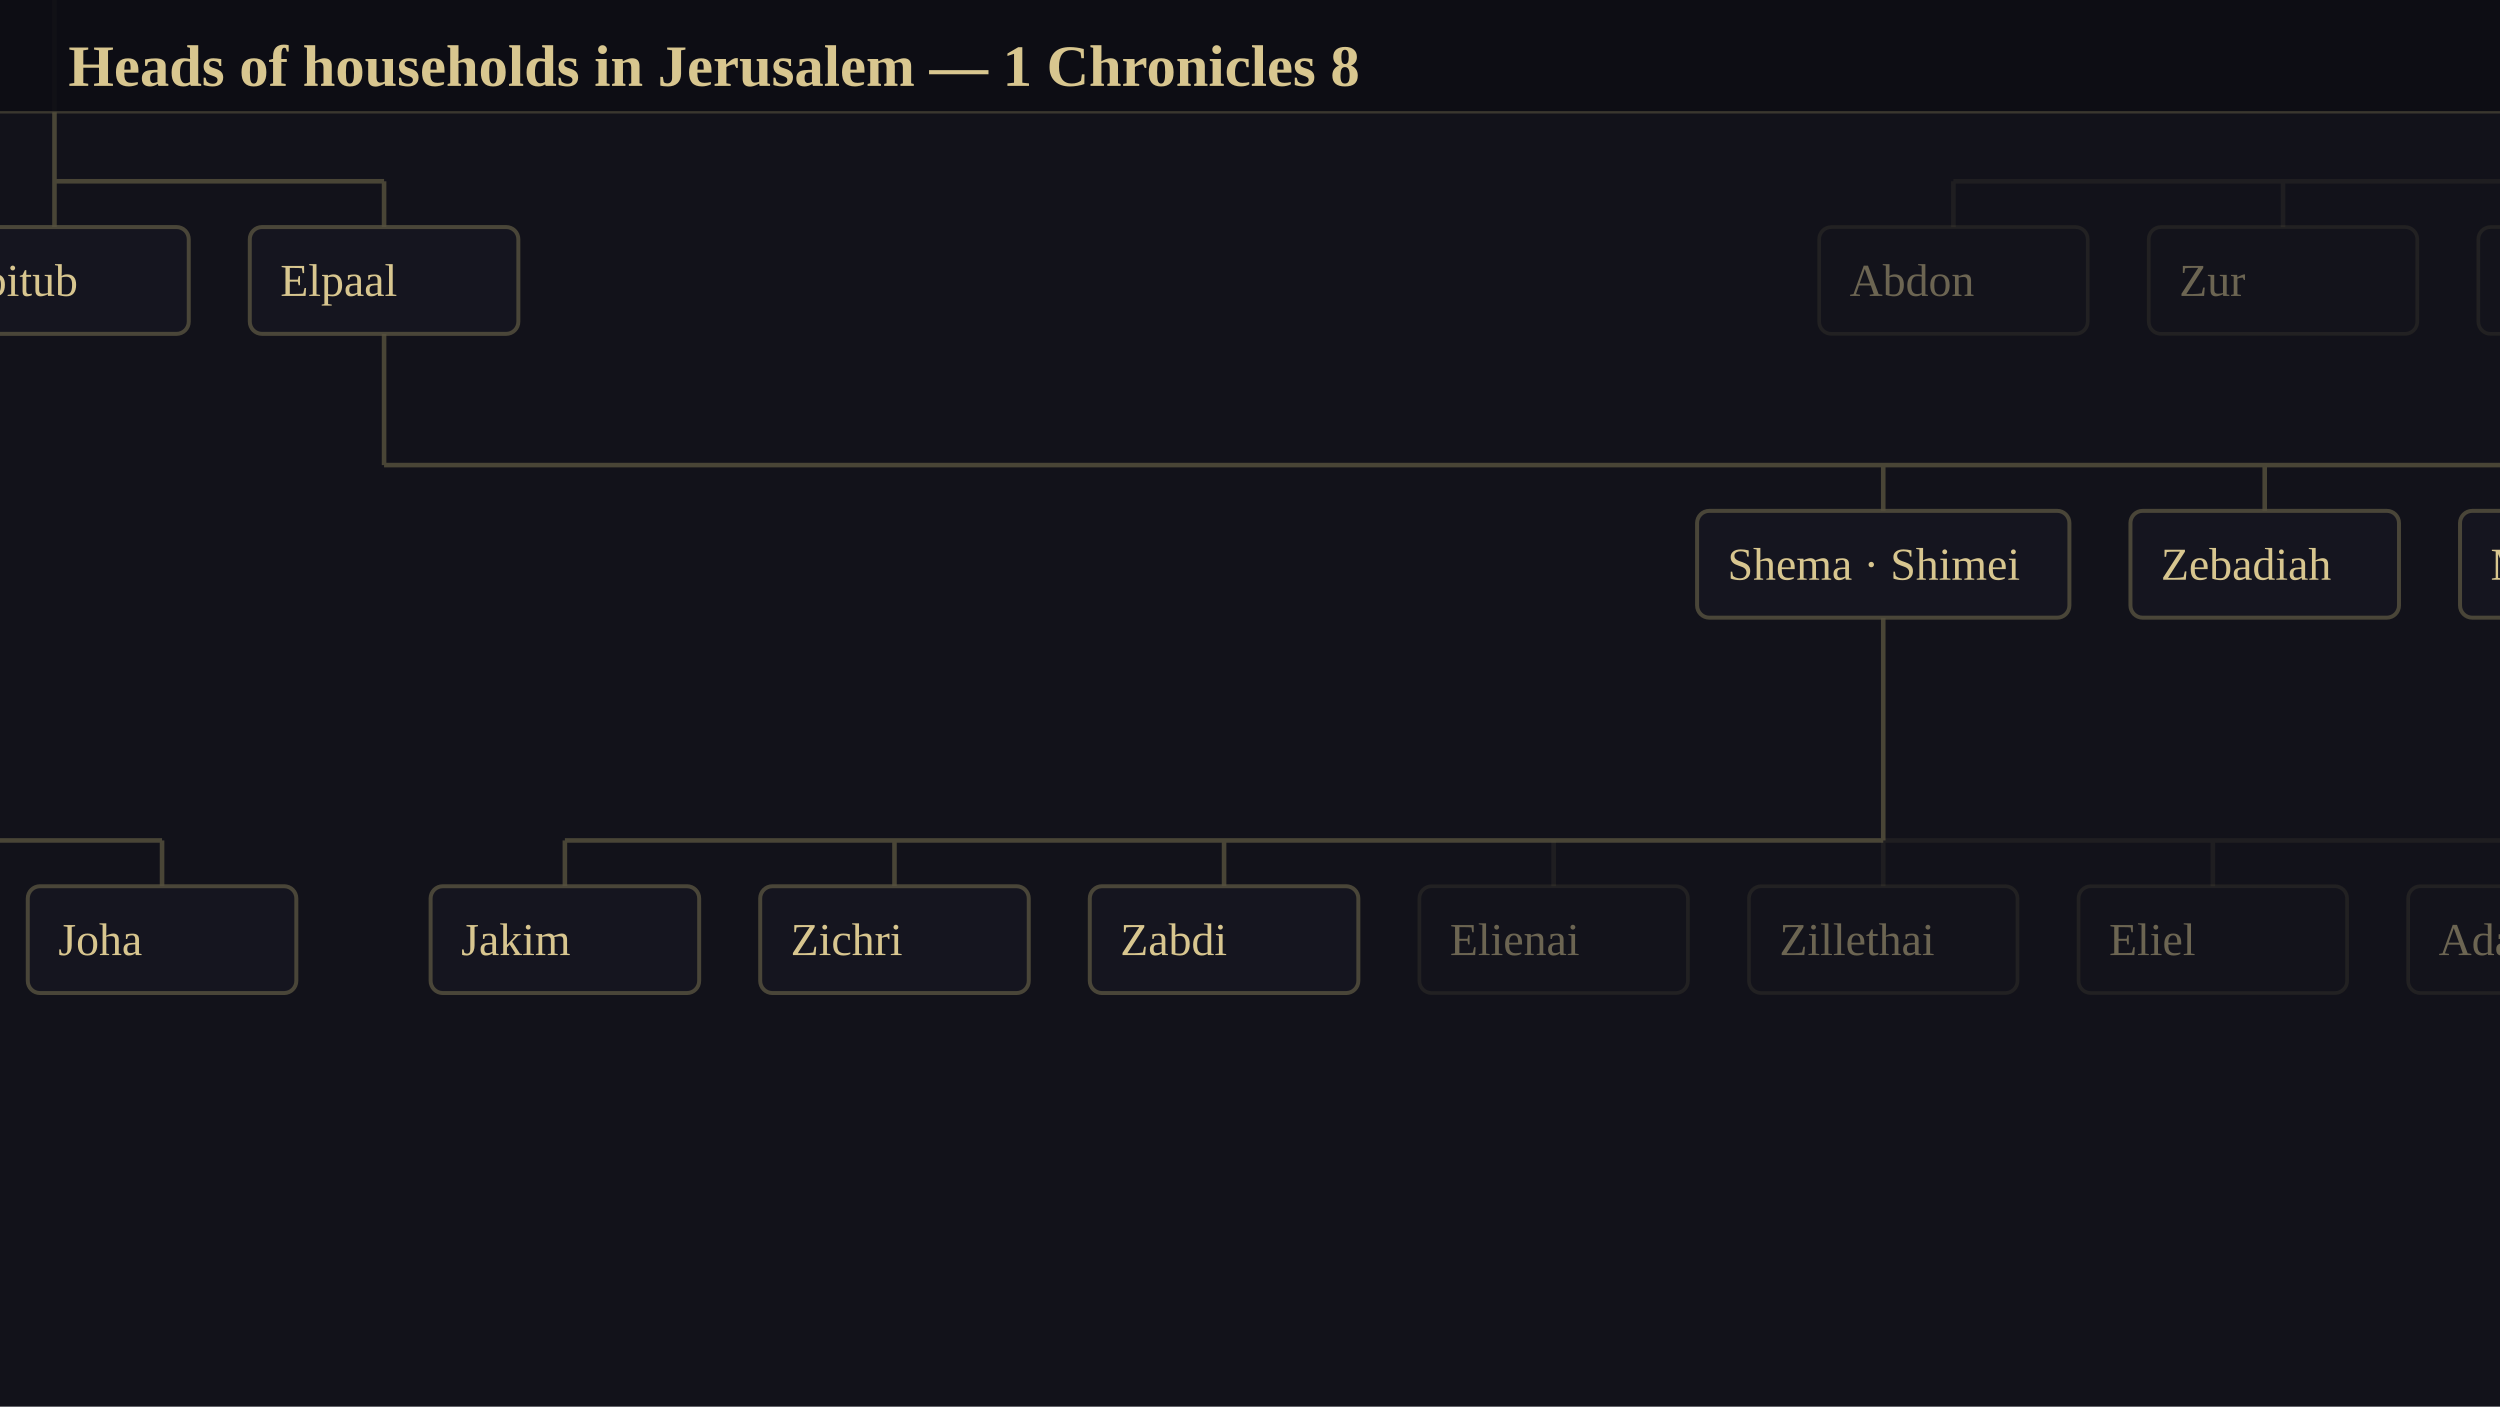
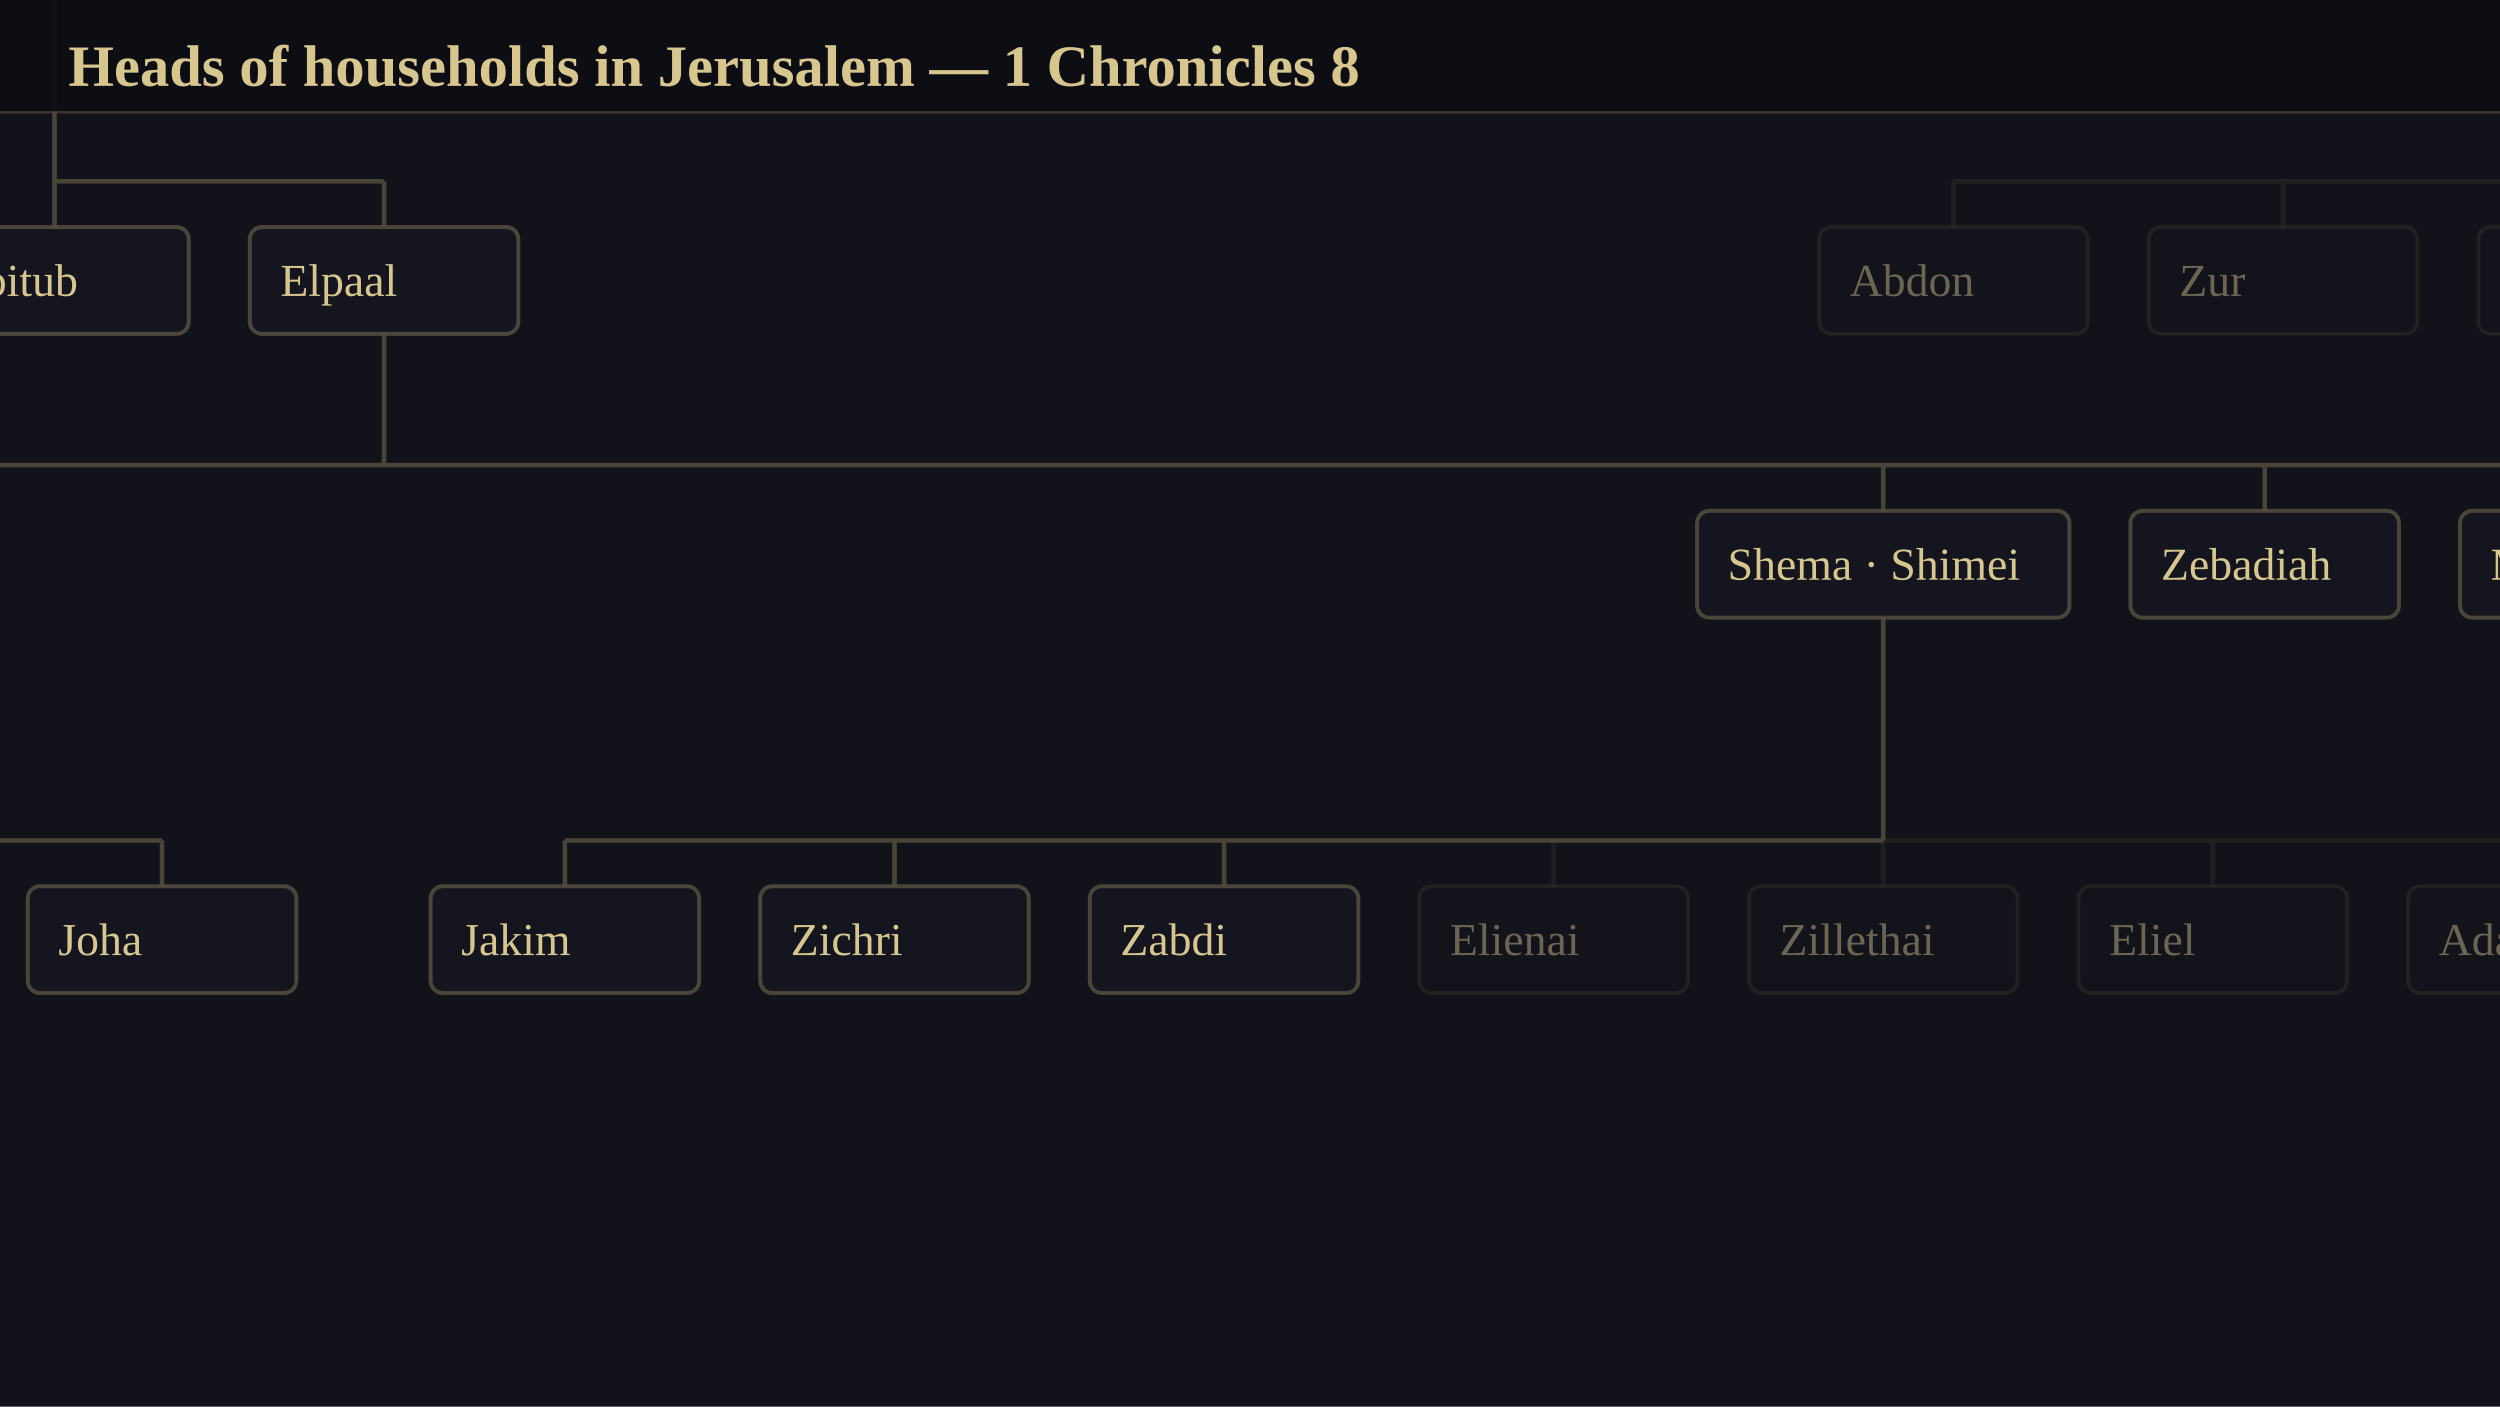
<svg xmlns="http://www.w3.org/2000/svg" viewBox="0 0 1024 576" width="1024" height="576" font-family="Georgia, 'Times New Roman', serif">
  <rect x="0" y="0" width="1024" height="576" fill="rgb(13,13,20)" />
  <g transform="translate(2471.14 -8324.5)">
    <animateTransform attributeName="transform" attributeType="XML" type="translate" values="2471.14 -8324.5;2211.77 -8324.5" keyTimes="0;1" calcMode="spline" keySplines="0.42 0 0.58 1" dur="1.93s" begin="0s" fill="freeze" />
    <g transform="scale(1.25)">
      <animateTransform attributeName="transform" attributeType="XML" type="scale" values="1.25;1.25" keyTimes="0;1" calcMode="spline" keySplines="0.42 0 0.58 1" dur="1.93s" begin="0s" fill="freeze" />
      <g stroke-width="1.20">
        <rect x="-7653.31" y="6507" width="8623.25" height="1576" rx="18" fill="rgb(22,22,32)" fill-opacity="0.549" stroke="rgb(52,50,64)" stroke-opacity="0.898" />
      </g>
      <g stroke-width="1.00">
        <rect x="-1003.31" y="7039" width="1153.5" height="1016" rx="10" fill="rgb(86,81,62)" fill-opacity="0.067" stroke="rgb(86,81,62)" stroke-opacity="0.400" />
      </g>
      <g stroke-width="1.50">
        <path d="M-2137.06 6603H-1959.06M-2127.06 6628.5H-2109.06M-2137.06 6603V6611M-1959.06 6603V6611" fill="none" stroke="rgb(204,152,138)" stroke-opacity="0.800" />
-         <path d="M-1959.06 6719H-1851.06M-2797.31 6935H-1923.81M-1791.81 6935H-1359.81M-1851.06 6812H-796.81M-908.19 1761H4216.31M-1959.06 6646V6734M-1851.06 6719V6734M-1851.06 6769V6812M-2797.31 6862V6935M-2031.81 6935V6950M-1923.81 6935V6950M-1359.81 6812V6827M-1359.81 6862V6935M-1791.81 6935V6950M-1683.81 6935V6950M-1575.81 6935V6950M-1234.81 6812V6827M-1123.81 6812V6827M-1012.81 6812V6827M-904.81 6812V6827M-796.81 6812V6827M4216.31 1761V6450" fill="none" stroke="rgb(86,81,62)" stroke-opacity="0.800" />
+         <path d="M-1959.06 6719H-1851.06M-2797.31 6935H-1923.81M-1791.81 6935H-1359.81M-2797.31 6812H-796.81M-908.19 1761H4216.31M-1959.06 6646V6734M-1851.06 6719V6734M-1851.06 6769V6812M-2797.31 6862V6935M-2031.81 6935V6950M-1923.81 6935V6950M-1359.81 6812V6827M-1359.81 6862V6935M-1791.81 6935V6950M-1683.81 6935V6950M-1575.81 6935V6950M-1234.81 6812V6827M-1123.81 6812V6827M-1012.81 6812V6827M-904.81 6812V6827M-796.81 6812V6827M4216.31 1761V6450" fill="none" stroke="rgb(86,81,62)" stroke-opacity="0.800" />
        <path d="M-1359.81 6935H-927.81M-1336.81 6719H-767.81M-1467.81 6935V6950M-1359.81 6935V6950M-1251.81 6935V6950M-1143.81 6935V6950M-1035.81 6935V6950M-927.81 6935V6950M-767.81 6646V6719M-1336.81 6719V6734M-1228.81 6719V6734M-1120.81 6719V6734M-1012.81 6719V6734M-904.81 6719V6734M-796.81 6719V6734M-252.81 7013V7039M-146.81 6985V7039" fill="none" stroke="rgb(86,81,62)" stroke-opacity="0.200" />
        <path d="M-365.44 8179H4216.31M-2091.56 6587V6599M4216.31 6450V8179" fill="none" stroke="rgb(86,81,62)" stroke-opacity="0.800" stroke-dasharray="4 4" />
        <path d="M-2091.56 6599H-767.81M-1585.94 8179H-365.44M-767.81 6599V6611M-908.19 1604V1761M-1585.94 8179V8236" fill="none" stroke="rgb(86,81,62)" stroke-opacity="0.200" stroke-dasharray="4 4" />
      </g>
      <g stroke-width="1.00">
        <path d="M-2137.06 6606.5H-1959.06M-2127.06 6632H-2109.06M-2133.56 6603V6611M-1955.56 6603V6611" fill="none" stroke="rgb(204,152,138)" stroke-opacity="0.800" />
        <circle cx="-767.81" cy="6605" r="2.4" fill="rgb(18,18,27)" stroke="rgb(86,81,62)" stroke-opacity="0.200" />
      </g>
      <polyline points="-1359.81,6862 -1359.81,6935 -1467.81,6935 -1467.81,6950" fill="none" stroke-linejoin="round" stroke="rgb(86,81,62)" stroke-width="1.6" stroke-dasharray="196" stroke-dashoffset="196" stroke-opacity="0.949">
        <animate attributeName="stroke-dashoffset" values="196;0" dur="0.89s" begin="0s" fill="freeze" calcMode="spline" keyTimes="0;1" keySplines="0.42 0 0.58 1" />
      </polyline>
      <polyline points="-1359.81,6862 -1359.81,6950" fill="none" stroke-linejoin="round" stroke="rgb(86,81,62)" stroke-width="1.6" stroke-dasharray="88" stroke-dashoffset="88" stroke-opacity="0.949">
        <animate attributeName="stroke-dashoffset" values="88;0" dur="0.89s" begin="0s" fill="freeze" calcMode="spline" keyTimes="0;1" keySplines="0.42 0 0.58 1" />
      </polyline>
      <polyline points="-1359.81,6862 -1359.81,6935 -1251.81,6935 -1251.81,6950" fill="none" stroke-linejoin="round" stroke="rgb(86,81,62)" stroke-width="1.6" stroke-dasharray="196" stroke-dashoffset="196" stroke-opacity="0.949">
        <animate attributeName="stroke-dashoffset" values="196;0" dur="0.89s" begin="0s" fill="freeze" calcMode="spline" keyTimes="0;1" keySplines="0.42 0 0.58 1" />
      </polyline>
      <g stroke-width="1.20">
        <rect x="-1511.81" y="6950" width="88" height="35" rx="4" fill="rgb(22,22,32)" fill-opacity="0.239" stroke="rgb(86,81,62)" stroke-opacity="0.239" />
        <text x="-1501.81" y="6967.5" font-size="15" text-anchor="start" dominant-baseline="central" fill="rgb(146,136,106)" font-family="Georgia, 'Times New Roman', serif" fill-opacity="0.698">Elienai</text>
        <rect x="-1403.81" y="6950" width="88" height="35" rx="4" fill="rgb(22,22,32)" fill-opacity="0.239" stroke="rgb(86,81,62)" stroke-opacity="0.239" />
        <text x="-1393.81" y="6967.5" font-size="15" text-anchor="start" dominant-baseline="central" fill="rgb(146,136,106)" font-family="Georgia, 'Times New Roman', serif" fill-opacity="0.698">Zillethai</text>
        <rect x="-1295.81" y="6950" width="88" height="35" rx="4" fill="rgb(22,22,32)" fill-opacity="0.239" stroke="rgb(86,81,62)" stroke-opacity="0.239" />
        <text x="-1285.81" y="6967.5" font-size="15" text-anchor="start" dominant-baseline="central" fill="rgb(146,136,106)" font-family="Georgia, 'Times New Roman', serif" fill-opacity="0.698">Eliel</text>
        <rect x="-1187.81" y="6950" width="88" height="35" rx="4" fill="rgb(22,22,32)" fill-opacity="0.239" stroke="rgb(86,81,62)" stroke-opacity="0.239" />
        <text x="-1177.81" y="6967.5" font-size="15" text-anchor="start" dominant-baseline="central" fill="rgb(146,136,106)" font-family="Georgia, 'Times New Roman', serif" fill-opacity="0.698">Adaiah</text>
        <rect x="-1079.81" y="6950" width="88" height="35" rx="4" fill="rgb(22,22,32)" fill-opacity="0.239" stroke="rgb(86,81,62)" stroke-opacity="0.239" />
        <text x="-1069.81" y="6967.5" font-size="15" text-anchor="start" dominant-baseline="central" fill="rgb(146,136,106)" font-family="Georgia, 'Times New Roman', serif" fill-opacity="0.698">Beraiah</text>
        <rect x="-971.81" y="6950" width="88" height="35" rx="4" fill="rgb(22,22,32)" fill-opacity="0.239" stroke="rgb(86,81,62)" stroke-opacity="0.239" />
        <text x="-961.81" y="6967.5" font-size="15" text-anchor="start" dominant-baseline="central" fill="rgb(146,136,106)" font-family="Georgia, 'Times New Roman', serif" fill-opacity="0.698">Shimrath</text>
        <rect x="-863.31" y="6611" width="191" height="35" rx="4" fill="rgb(22,22,32)" fill-opacity="0.239" stroke="rgb(86,81,62)" stroke-opacity="0.239" />
        <rect x="-1380.81" y="6734" width="88" height="35" rx="4" fill="rgb(22,22,32)" fill-opacity="0.239" stroke="rgb(86,81,62)" stroke-opacity="0.239" />
        <text x="-1370.81" y="6751.5" font-size="15" text-anchor="start" dominant-baseline="central" fill="rgb(146,136,106)" font-family="Georgia, 'Times New Roman', serif" fill-opacity="0.698">Abdon</text>
        <rect x="-1272.81" y="6734" width="88" height="35" rx="4" fill="rgb(22,22,32)" fill-opacity="0.239" stroke="rgb(86,81,62)" stroke-opacity="0.239" />
        <text x="-1262.81" y="6751.5" font-size="15" text-anchor="start" dominant-baseline="central" fill="rgb(146,136,106)" font-family="Georgia, 'Times New Roman', serif" fill-opacity="0.698">Zur</text>
        <rect x="-1164.81" y="6734" width="88" height="35" rx="4" fill="rgb(22,22,32)" fill-opacity="0.239" stroke="rgb(86,81,62)" stroke-opacity="0.239" />
        <text x="-1154.81" y="6751.5" font-size="15" text-anchor="start" dominant-baseline="central" fill="rgb(146,136,106)" font-family="Georgia, 'Times New Roman', serif" fill-opacity="0.698">Kish</text>
        <rect x="-1056.81" y="6734" width="88" height="35" rx="4" fill="rgb(22,22,32)" fill-opacity="0.239" stroke="rgb(86,81,62)" stroke-opacity="0.239" />
        <text x="-1046.81" y="6751.5" font-size="15" text-anchor="start" dominant-baseline="central" fill="rgb(146,136,106)" font-family="Georgia, 'Times New Roman', serif" fill-opacity="0.698">Baal</text>
        <rect x="-948.81" y="6734" width="88" height="35" rx="4" fill="rgb(22,22,32)" fill-opacity="0.239" stroke="rgb(86,81,62)" stroke-opacity="0.239" />
        <text x="-938.81" y="6751.5" font-size="15" text-anchor="start" dominant-baseline="central" fill="rgb(146,136,106)" font-family="Georgia, 'Times New Roman', serif" fill-opacity="0.698">Nadab</text>
        <rect x="-840.81" y="6734" width="88" height="35" rx="4" fill="rgb(22,22,32)" fill-opacity="0.239" stroke="rgb(86,81,62)" stroke-opacity="0.239" />
      </g>
      <g stroke-width="1.30">
        <rect x="-2003.06" y="6611" width="88" height="35" rx="12" fill="rgb(22,22,32)" fill-opacity="0.820" stroke="rgb(204,152,138)" stroke-opacity="0.820" />
        <rect x="-2003.06" y="6734" width="88" height="35" rx="4" fill="rgb(22,22,32)" fill-opacity="0.820" stroke="rgb(86,81,62)" stroke-opacity="0.820" />
        <text x="-1993.06" y="6751.5" font-size="15" text-anchor="start" dominant-baseline="central" fill="rgb(216,198,143)" font-family="Georgia, 'Times New Roman', serif">Abitub</text>
        <rect x="-1895.06" y="6734" width="88" height="35" rx="4" fill="rgb(22,22,32)" fill-opacity="0.820" stroke="rgb(86,81,62)" stroke-opacity="0.820" />
        <text x="-1885.06" y="6751.5" font-size="15" text-anchor="start" dominant-baseline="central" fill="rgb(216,198,143)" font-family="Georgia, 'Times New Roman', serif">Elpaal</text>
        <rect x="-2075.81" y="6950" width="88" height="35" rx="4" fill="rgb(22,22,32)" fill-opacity="0.820" stroke="rgb(86,81,62)" stroke-opacity="0.820" />
        <rect x="-1967.81" y="6950" width="88" height="35" rx="4" fill="rgb(22,22,32)" fill-opacity="0.820" stroke="rgb(86,81,62)" stroke-opacity="0.820" />
        <text x="-1957.81" y="6967.5" font-size="15" text-anchor="start" dominant-baseline="central" fill="rgb(216,198,143)" font-family="Georgia, 'Times New Roman', serif">Joha</text>
        <rect x="-1420.81" y="6827" width="122" height="35" rx="4" fill="rgb(22,22,32)" fill-opacity="0.820" stroke="rgb(86,81,62)" stroke-opacity="0.820" />
        <text x="-1410.81" y="6844.5" font-size="15" text-anchor="start" dominant-baseline="central" fill="rgb(216,198,143)" font-family="Georgia, 'Times New Roman', serif">Shema · Shimei</text>
        <rect x="-1835.81" y="6950" width="88" height="35" rx="4" fill="rgb(22,22,32)" fill-opacity="0.820" stroke="rgb(86,81,62)" stroke-opacity="0.820" />
        <text x="-1825.81" y="6967.5" font-size="15" text-anchor="start" dominant-baseline="central" fill="rgb(216,198,143)" font-family="Georgia, 'Times New Roman', serif">Jakim</text>
        <rect x="-1727.81" y="6950" width="88" height="35" rx="4" fill="rgb(22,22,32)" fill-opacity="0.820" stroke="rgb(86,81,62)" stroke-opacity="0.820" />
        <text x="-1717.81" y="6967.5" font-size="15" text-anchor="start" dominant-baseline="central" fill="rgb(216,198,143)" font-family="Georgia, 'Times New Roman', serif">Zichri</text>
        <rect x="-1619.81" y="6950" width="88" height="35" rx="4" fill="rgb(22,22,32)" fill-opacity="0.820" stroke="rgb(86,81,62)" stroke-opacity="0.820" />
        <text x="-1609.81" y="6967.5" font-size="15" text-anchor="start" dominant-baseline="central" fill="rgb(216,198,143)" font-family="Georgia, 'Times New Roman', serif">Zabdi</text>
        <rect x="-1278.81" y="6827" width="88" height="35" rx="4" fill="rgb(22,22,32)" fill-opacity="0.820" stroke="rgb(86,81,62)" stroke-opacity="0.820" />
        <text x="-1268.81" y="6844.5" font-size="15" text-anchor="start" dominant-baseline="central" fill="rgb(216,198,143)" font-family="Georgia, 'Times New Roman', serif">Zebadiah</text>
        <rect x="-1170.81" y="6827" width="94" height="35" rx="4" fill="rgb(22,22,32)" fill-opacity="0.820" stroke="rgb(86,81,62)" stroke-opacity="0.820" />
        <text x="-1160.81" y="6844.5" font-size="15" text-anchor="start" dominant-baseline="central" fill="rgb(216,198,143)" font-family="Georgia, 'Times New Roman', serif">Meshullam</text>
        <rect x="-1056.81" y="6827" width="88" height="35" rx="4" fill="rgb(22,22,32)" fill-opacity="0.820" stroke="rgb(86,81,62)" stroke-opacity="0.820" />
        <text x="-1046.81" y="6844.5" font-size="15" text-anchor="start" dominant-baseline="central" fill="rgb(216,198,143)" font-family="Georgia, 'Times New Roman', serif">Hizki</text>
        <rect x="-948.81" y="6827" width="88" height="35" rx="4" fill="rgb(22,22,32)" fill-opacity="0.820" stroke="rgb(86,81,62)" stroke-opacity="0.820" />
        <text x="-938.81" y="6844.5" font-size="15" text-anchor="start" dominant-baseline="central" fill="rgb(216,198,143)" font-family="Georgia, 'Times New Roman', serif">Heber</text>
        <rect x="-840.81" y="6827" width="88" height="35" rx="4" fill="rgb(22,22,32)" fill-opacity="0.820" stroke="rgb(86,81,62)" stroke-opacity="0.820" />
        <rect x="-2109.06" y="6611" width="88" height="35" rx="12" fill="rgb(22,22,32)" fill-opacity="0.820" stroke="rgb(204,152,138)" stroke-opacity="0.820" />
      </g>
      <text x="949.94" y="6519" font-size="26.00" text-anchor="end" dominant-baseline="text-before-edge" fill="rgb(92,87,69)" stroke="rgb(18,18,27)" stroke-width="5.72" stroke-linejoin="round" paint-order="stroke" font-weight="bold" letter-spacing="1">BENJAMIN</text>
      <g stroke-width="2.20">
        <g opacity="0">
          <rect x="-1511.81" y="6950" width="88" height="35" rx="4" fill="rgb(22,22,32)" stroke="rgb(255,244,170)" />
          <text x="-1501.81" y="6967.5" font-size="15" text-anchor="start" dominant-baseline="central" fill="rgb(255,244,170)" font-family="Georgia, 'Times New Roman', serif">Elienai</text>
          <animate attributeName="opacity" values="0;1" dur="0.89s" begin="1.16s" fill="freeze" calcMode="spline" keyTimes="0;1" keySplines="0.42 0 0.58 1" />
        </g>
        <g opacity="0">
          <rect x="-1403.81" y="6950" width="88" height="35" rx="4" fill="rgb(22,22,32)" stroke="rgb(255,244,170)" />
          <text x="-1393.81" y="6967.5" font-size="15" text-anchor="start" dominant-baseline="central" fill="rgb(255,244,170)" font-family="Georgia, 'Times New Roman', serif">Zillethai</text>
          <animate attributeName="opacity" values="0;1" dur="0.89s" begin="1.16s" fill="freeze" calcMode="spline" keyTimes="0;1" keySplines="0.42 0 0.58 1" />
        </g>
        <g opacity="0">
          <rect x="-1295.81" y="6950" width="88" height="35" rx="4" fill="rgb(22,22,32)" stroke="rgb(255,244,170)" />
          <text x="-1285.81" y="6967.5" font-size="15" text-anchor="start" dominant-baseline="central" fill="rgb(255,244,170)" font-family="Georgia, 'Times New Roman', serif">Eliel</text>
          <animate attributeName="opacity" values="0;1" dur="0.89s" begin="1.16s" fill="freeze" calcMode="spline" keyTimes="0;1" keySplines="0.42 0 0.58 1" />
        </g>
      </g>
    </g>
  </g>
  <rect x="0" y="0" width="1024" height="46" fill="rgb(13,13,20)" fill-opacity="0.925" />
  <text x="28" y="20" font-size="24" text-anchor="start" dominant-baseline="text-before-edge" fill="rgb(216,198,143)" font-family="Georgia, 'Times New Roman', serif" font-weight="bold">Heads of households in Jerusalem — 1 Chronicles 8</text>
  <line x1="0" y1="46" x2="1024" y2="46" stroke="rgb(86,81,62)" stroke-width="1" stroke-opacity="0.600" />
</svg>
